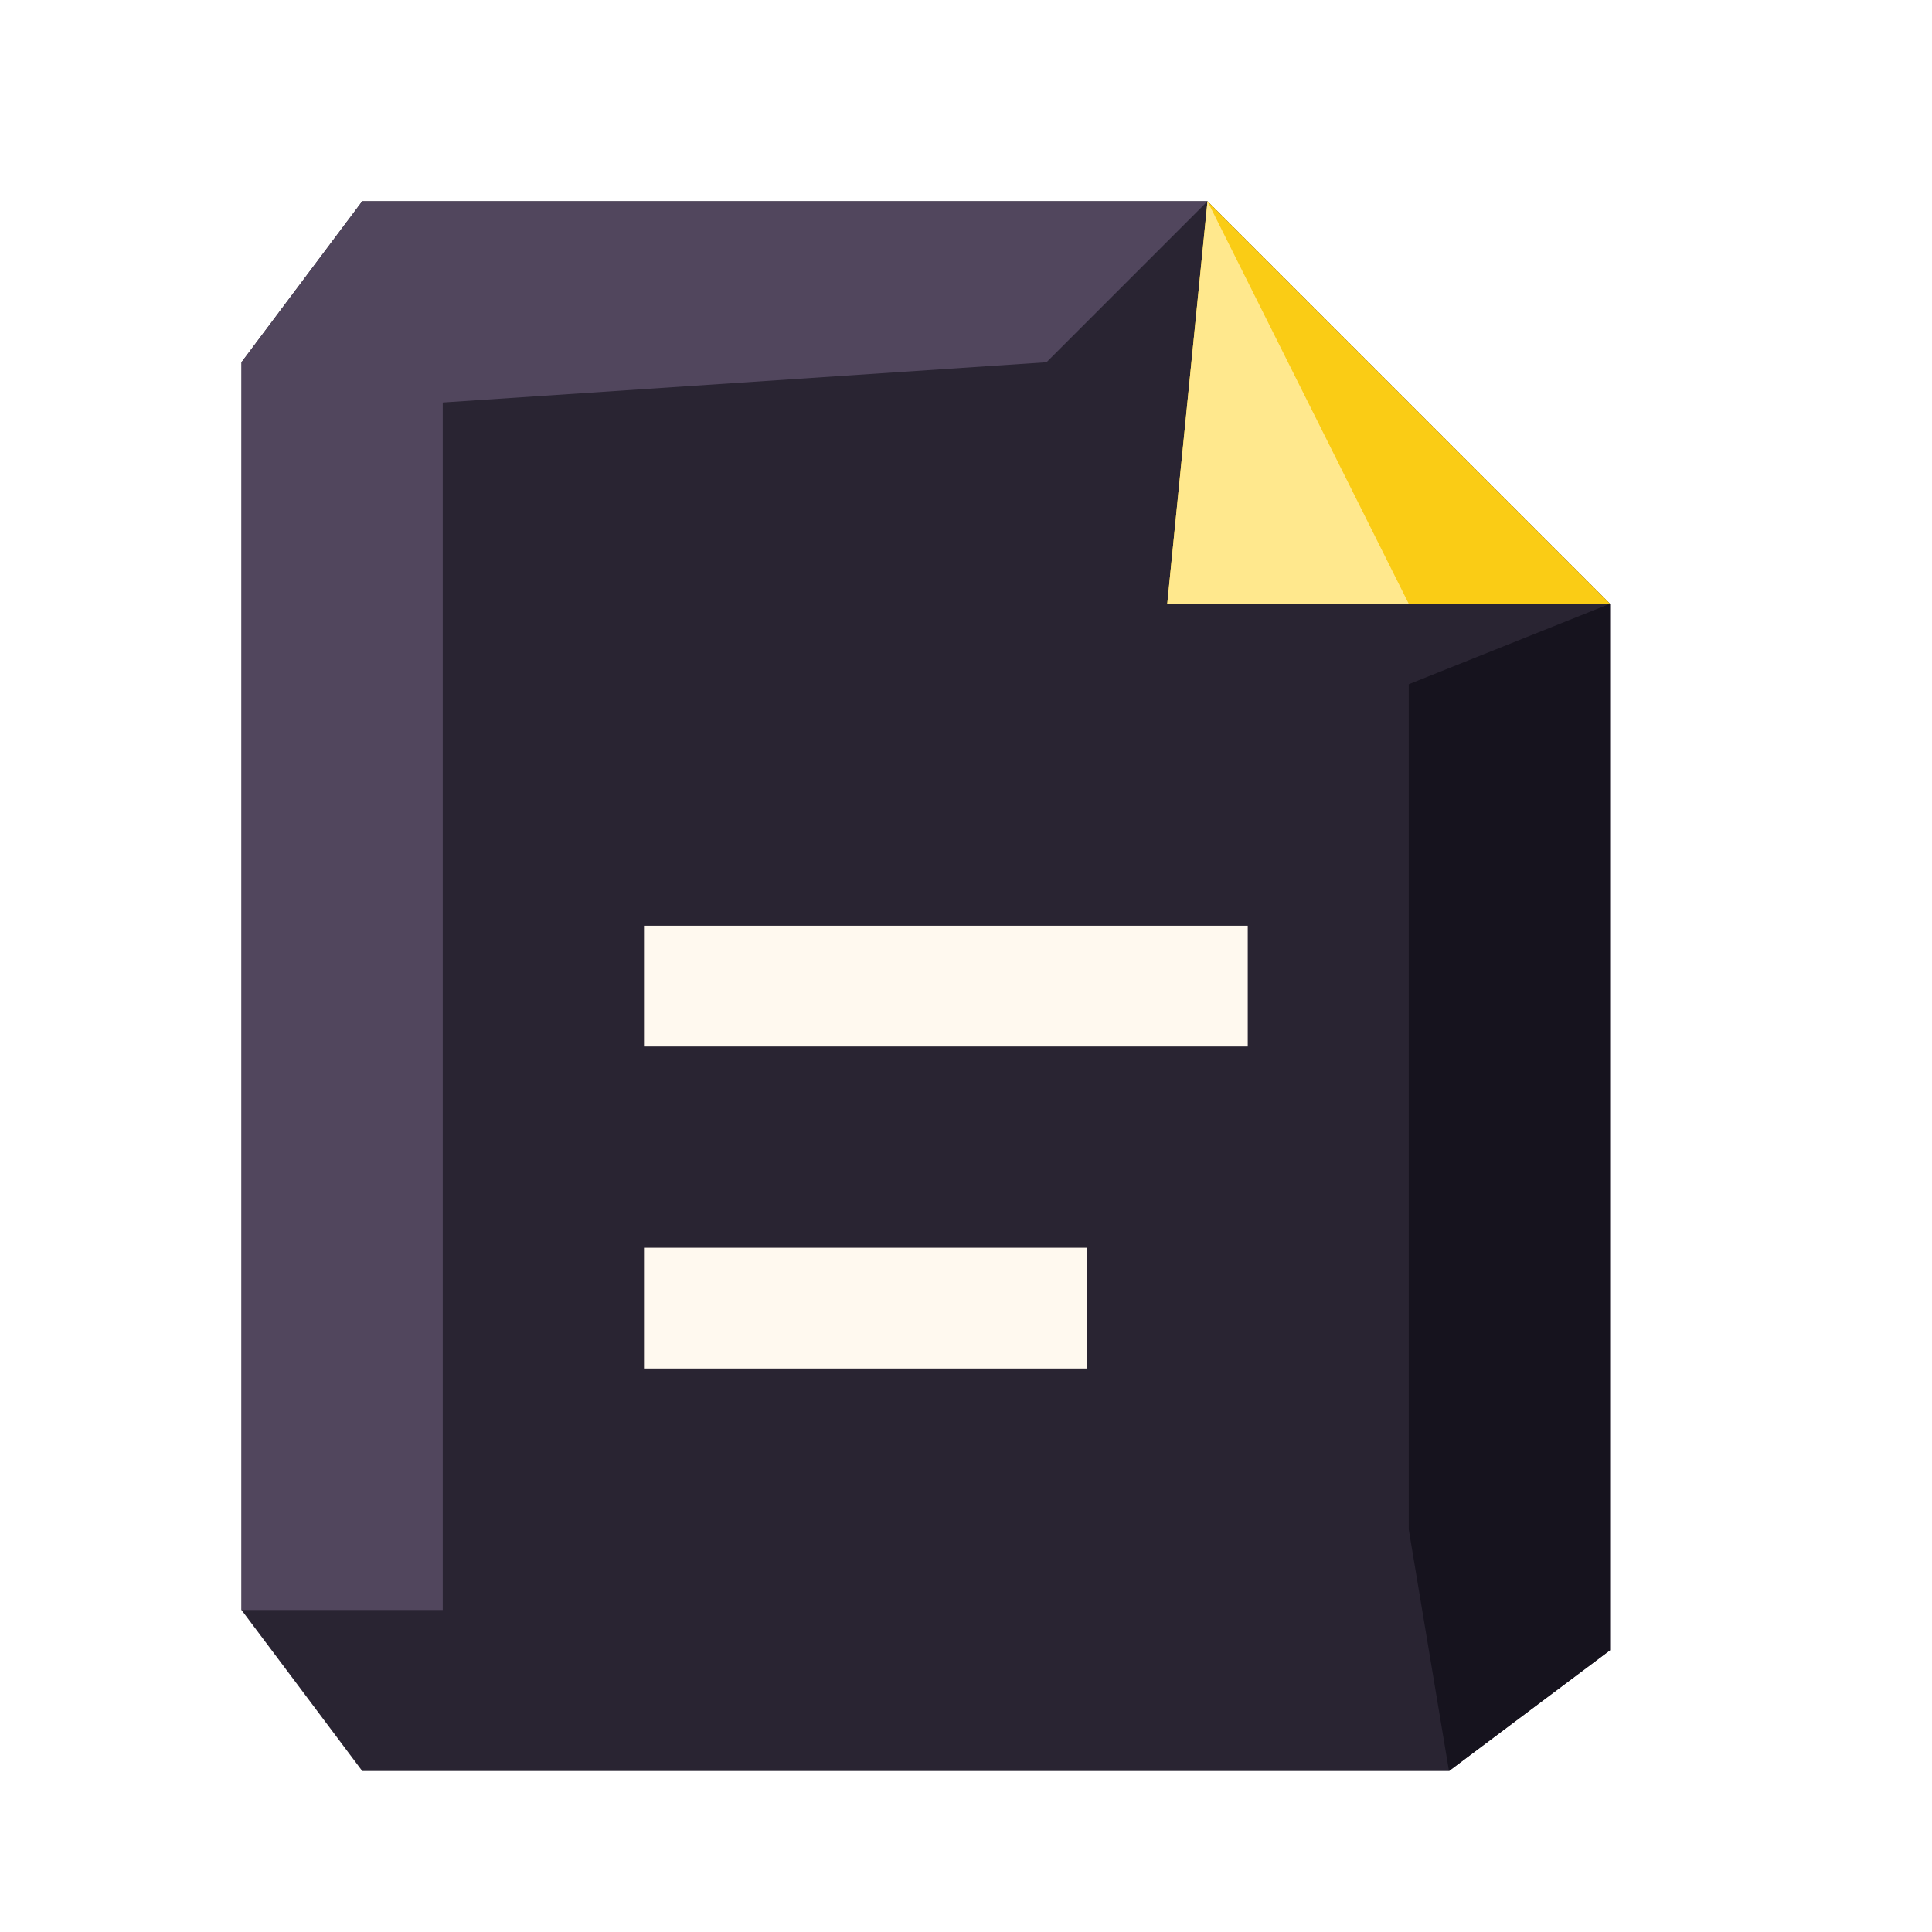
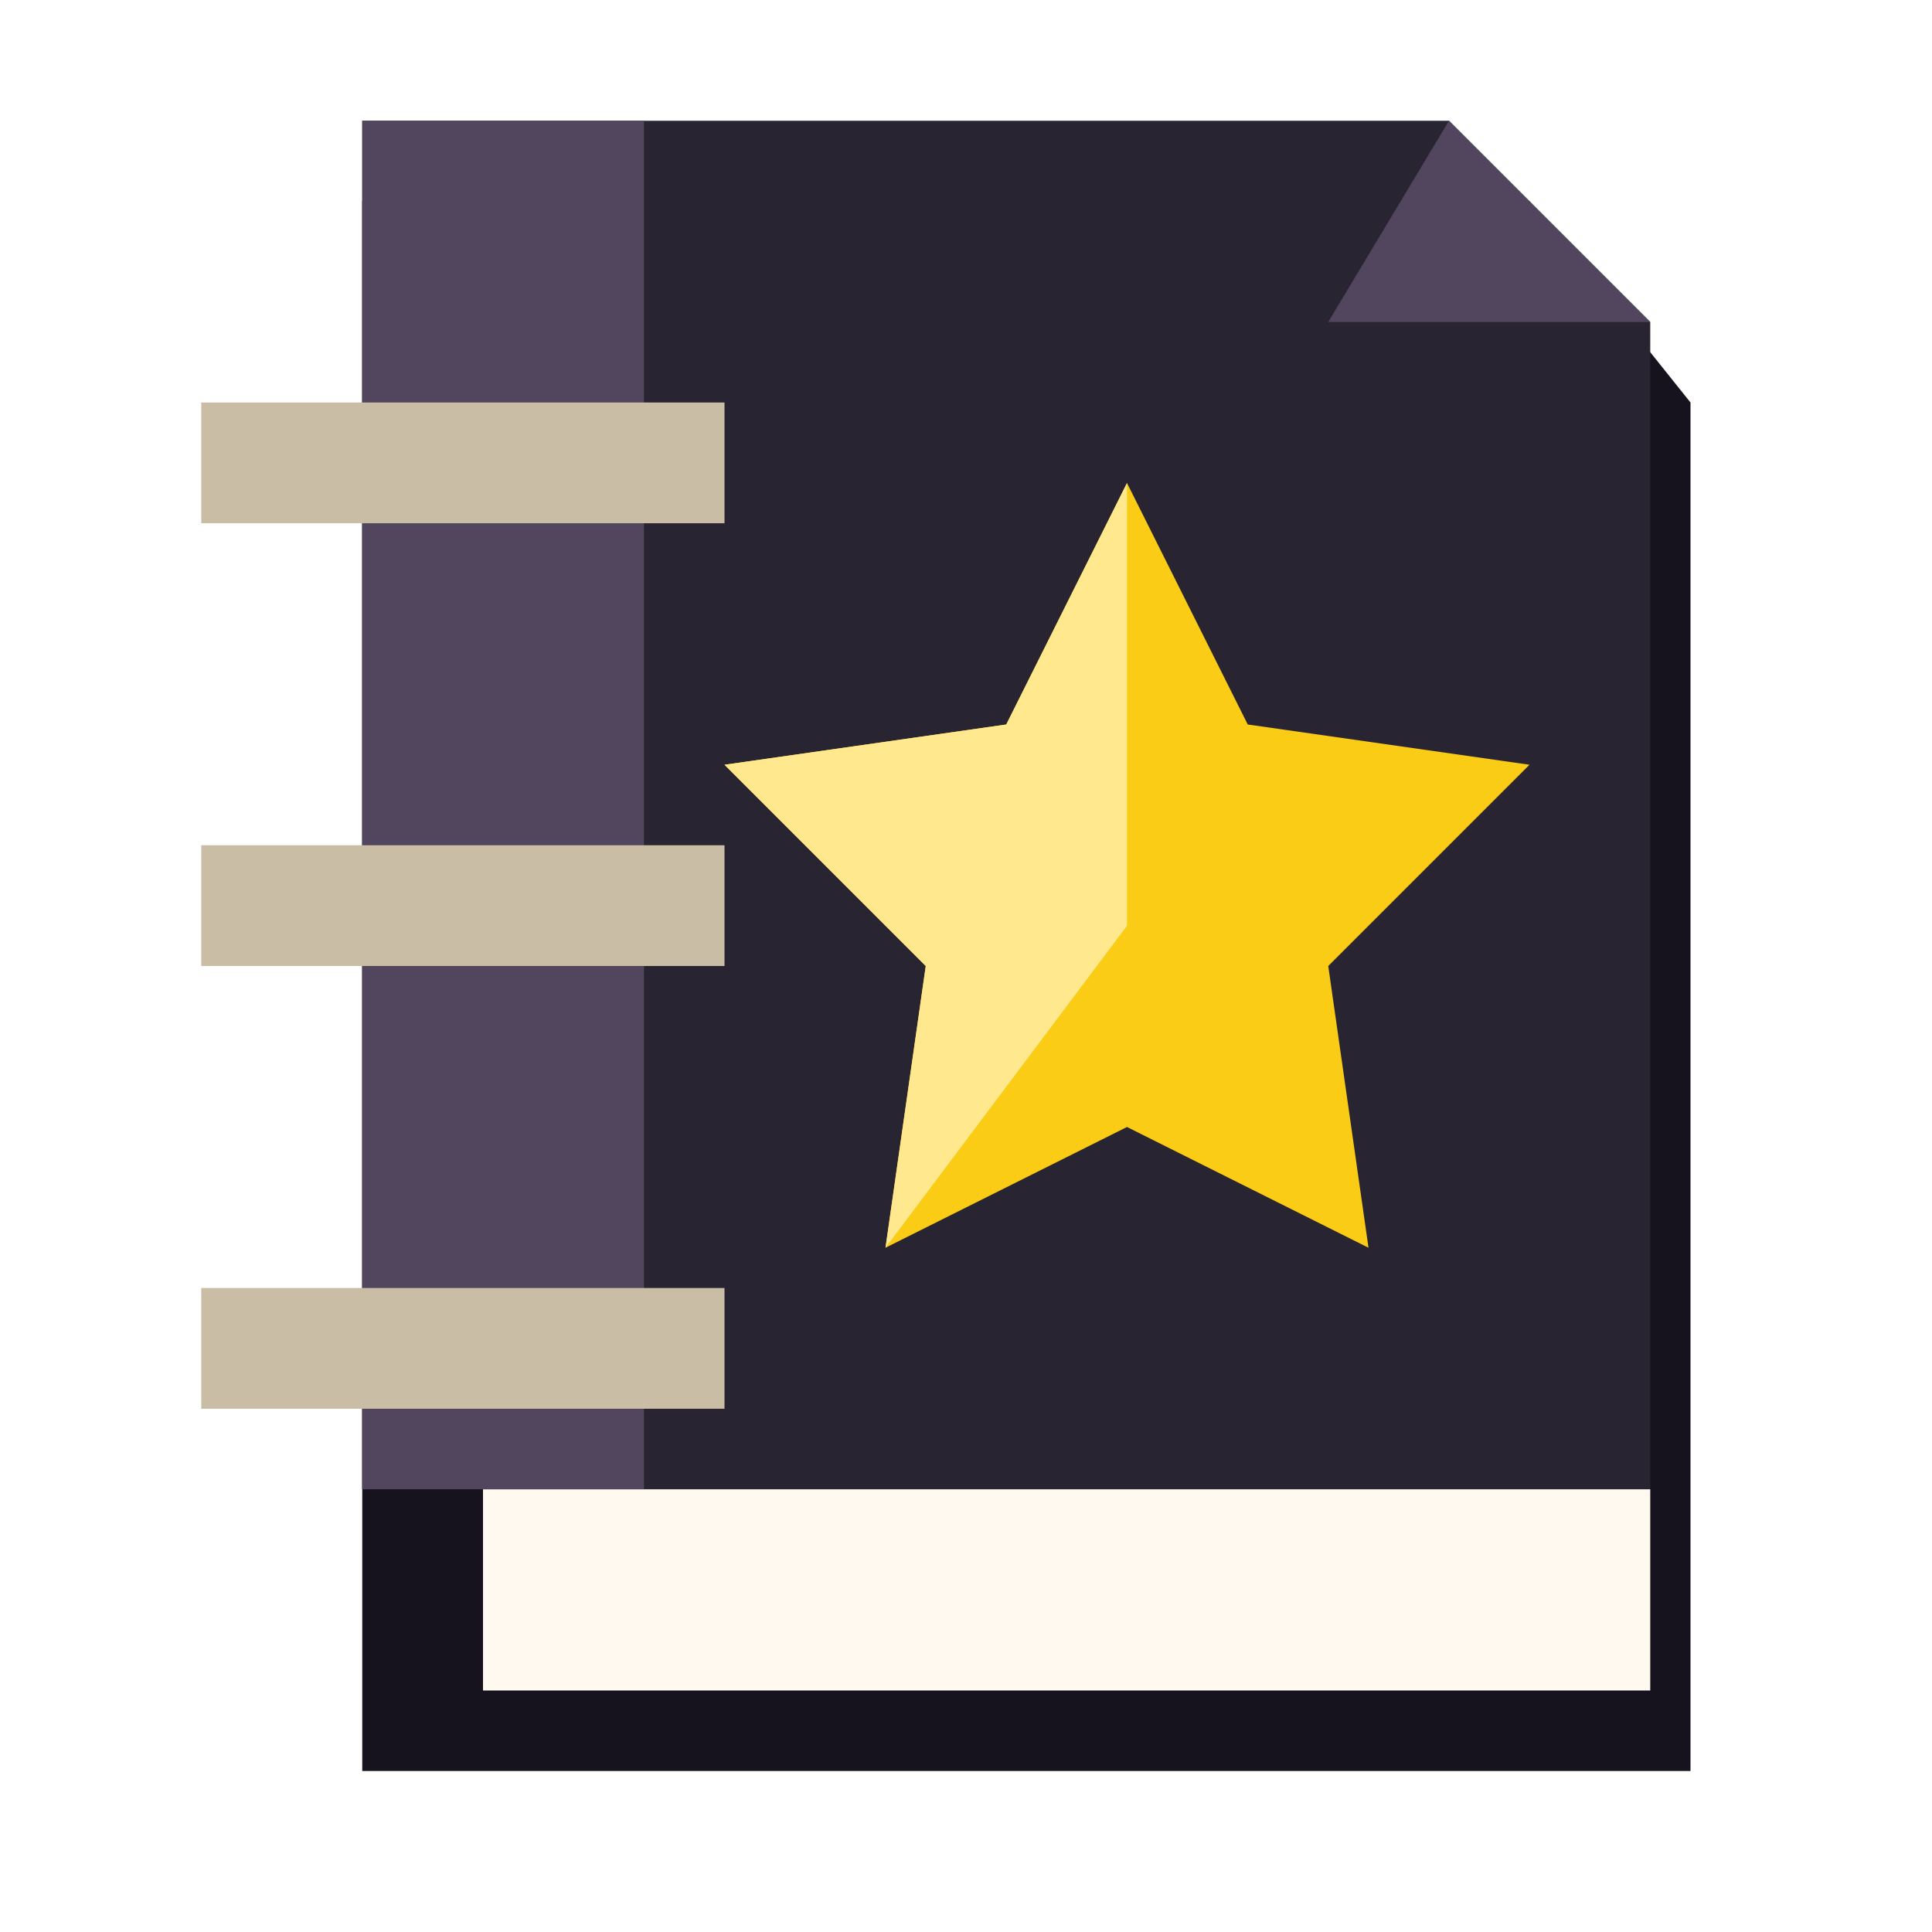
<svg xmlns="http://www.w3.org/2000/svg" viewBox="0 0 48 48" fill="none">
-   <path fill="#292432" d="M9 5 30 5 40 15 40 41 36 44 9 44 6 40 6 9Z" />
-   <path fill="#51465D" d="M9 5 30 5 26 9 11 10 11 40 6 40 6 9Z" />
-   <path fill="#16131E" d="M35 17 40 15 40 41 36 44 35 38Z" />
-   <path fill="#FACC15" d="M30 5 40 15 29 15Z" />
-   <path fill="#FFE88D" d="M30 5 35 15 29 15Z" />
-   <path fill="#FFF9EF" d="M16 23 31 23 31 26 16 26ZM16 31 27 31 27 34 16 34Z" />
+   <path fill="#16131E" d="M9 5h29l4 5v34H9Z" />
+   <path fill="#FFF9EF" d="M12 37h29v5H12Z" />
+   <path fill="#292432" d="M9 3h27l5 5v29H9Z" />
+   <path fill="#51465D" d="M9 3h7v34H9Zm27 0 5 5h-8Z" />
+   <path fill="#CABDA5" d="M5 10h13v3H5Zm0 11h13v3H5Zm0 11h13v3H5Z" />
+   <path fill="#FACC15" d="m28 12 3 6 7 1-5 5 1 7-6-3-6 3 1-7-5-5 7-1Z" />
+   <path fill="#FFE88D" d="m28 12 0 11-6 8 1-7-5-5 7-1Z" />
</svg>
